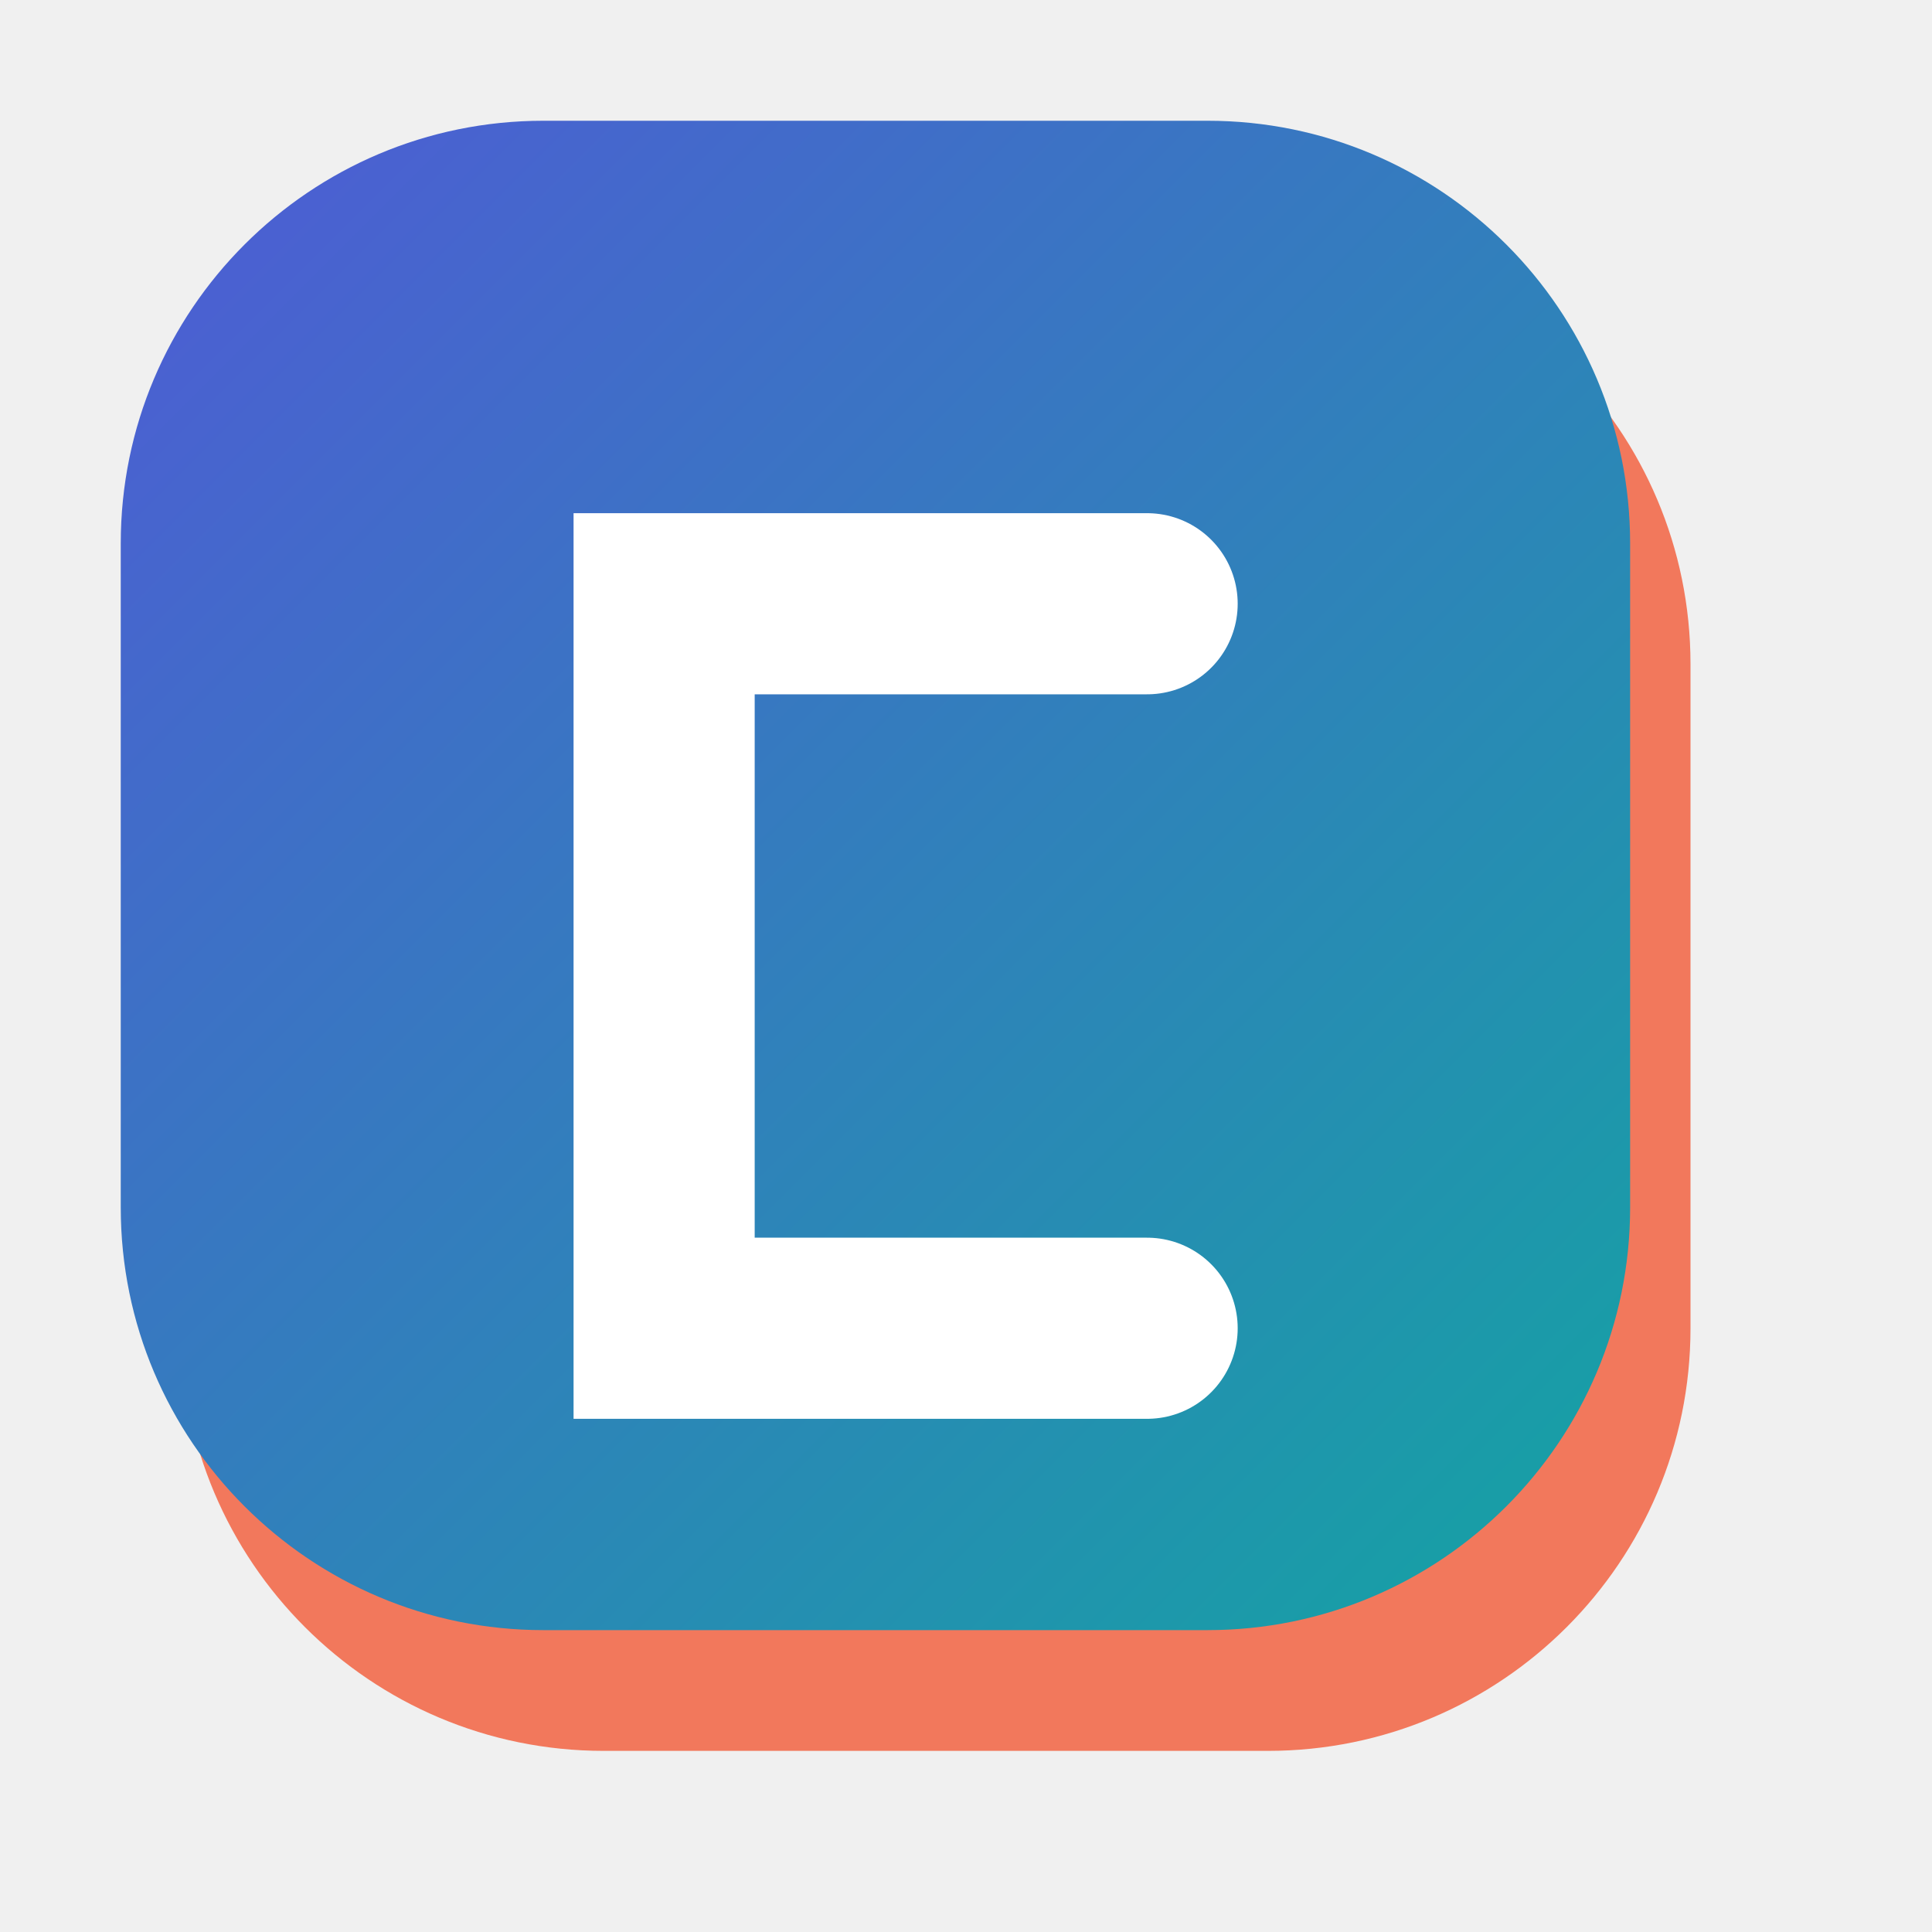
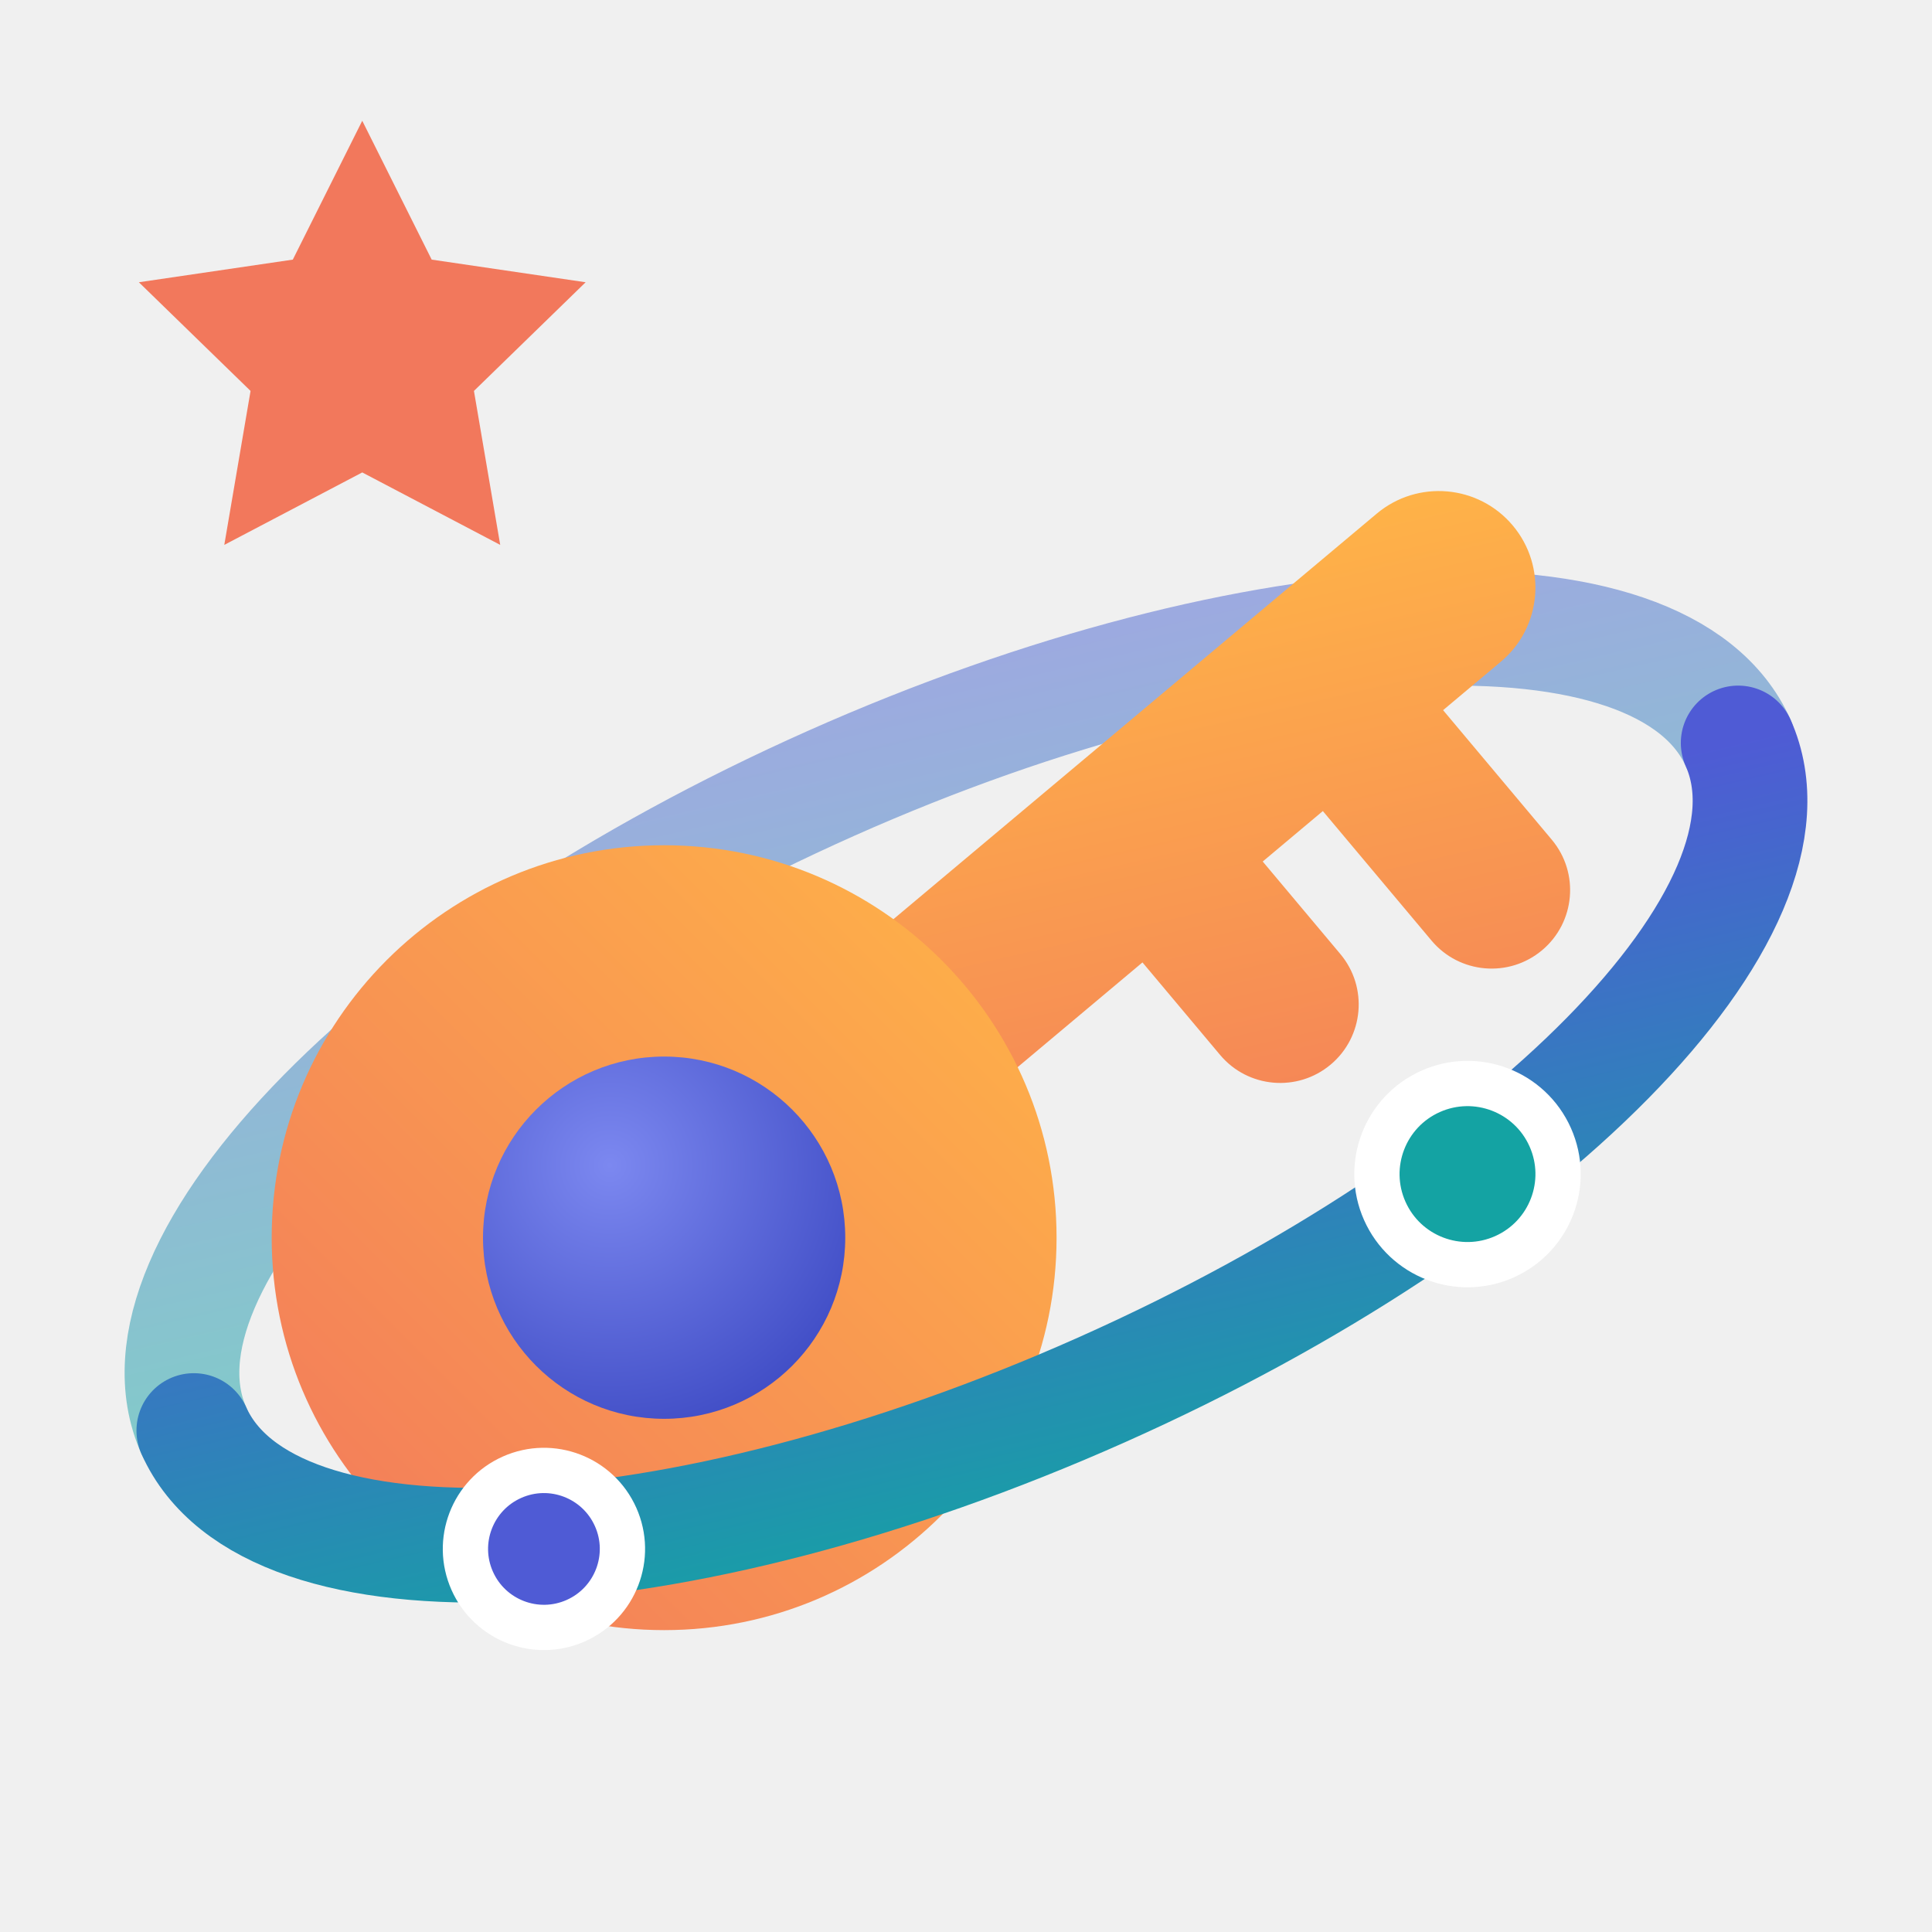
- <svg xmlns="http://www.w3.org/2000/svg" viewBox="0 0 64 64">
+ <svg xmlns="http://www.w3.org/2000/svg" viewBox="0 0 64 64" role="img" aria-label="KMS — Key Management Solutions">
  <defs>
-     <linearGradient id="g" x1="0" y1="0" x2="1" y2="1">
-       <stop offset="0" stop-color="#4F5BD5" />
-       <stop offset="1" stop-color="#14A3A3" />
+     <linearGradient id="kms-orbit" x1="0" y1="1" x2="1" y2="0">
+       <stop offset="0" stop-color="#14A3A3" />
+       <stop offset="1" stop-color="#4F5BD5" />
    </linearGradient>
+     <linearGradient id="kms-key" x1="0" y1="1" x2="1" y2="0">
+       <stop offset="0" stop-color="#F2785C" />
+       <stop offset="1" stop-color="#FFB547" />
+     </linearGradient>
+     <radialGradient id="kms-hub" cx=".35" cy=".3" r=".8">
+       <stop offset="0" stop-color="#7C88F0" />
+       <stop offset="1" stop-color="#3E4BC4" />
+     </radialGradient>
  </defs>
-   <rect x="6" y="8" width="50" height="50" rx="14" fill="#F2785C" />
-   <rect x="4" y="4" width="50" height="50" rx="14" fill="url(#g)" />
-   <path d="M38 20H22v24h16" fill="none" stroke="#fff" stroke-width="6" stroke-linecap="round" />
+   <g transform="rotate(-24 32 36)">
+     <path d="M4 36 A28 11 0 0 1 60 36" fill="none" stroke="url(#kms-orbit)" stroke-width="3.8" stroke-linecap="round" opacity=".5" />
+   </g>
+   <g transform="rotate(-40 22 41)">
+     <path d="M30 37.8 H55.5 a3.2 3.2 0 0 1 0 6.4 H53 v5.6 a2.6 2.6 0 0 1 -5.2 0 V44.2 H45.2 v4 a2.6 2.6 0 0 1 -5.2 0 V44.2 H30 Z" fill="url(#kms-key)" />
+   </g>
+   <circle cx="22" cy="41" r="13" fill="url(#kms-key)" />
+   <circle cx="22" cy="41" r="6" fill="url(#kms-hub)" />
+   <g transform="rotate(-24 32 36)">
+     <path d="M60 36 A28 11 0 0 1 4 36" fill="none" stroke="url(#kms-orbit)" stroke-width="3.8" stroke-linecap="round" />
+     <circle cx="46" cy="45.4" r="3" fill="#14A3A3" stroke="#fff" stroke-width="1.5" />
+     <circle cx="13" cy="44.3" r="2.6" fill="#4F5BD5" stroke="#fff" stroke-width="1.5" />
+   </g>
+   <path d="M12 4 l2.3 4.6 5.1 .75 -3.7 3.6 .87 5.1 -4.57 -2.4 -4.57 2.4 .87 -5.1 -3.7 -3.6 5.1 -.75 Z" fill="#F2785C" />
</svg>
